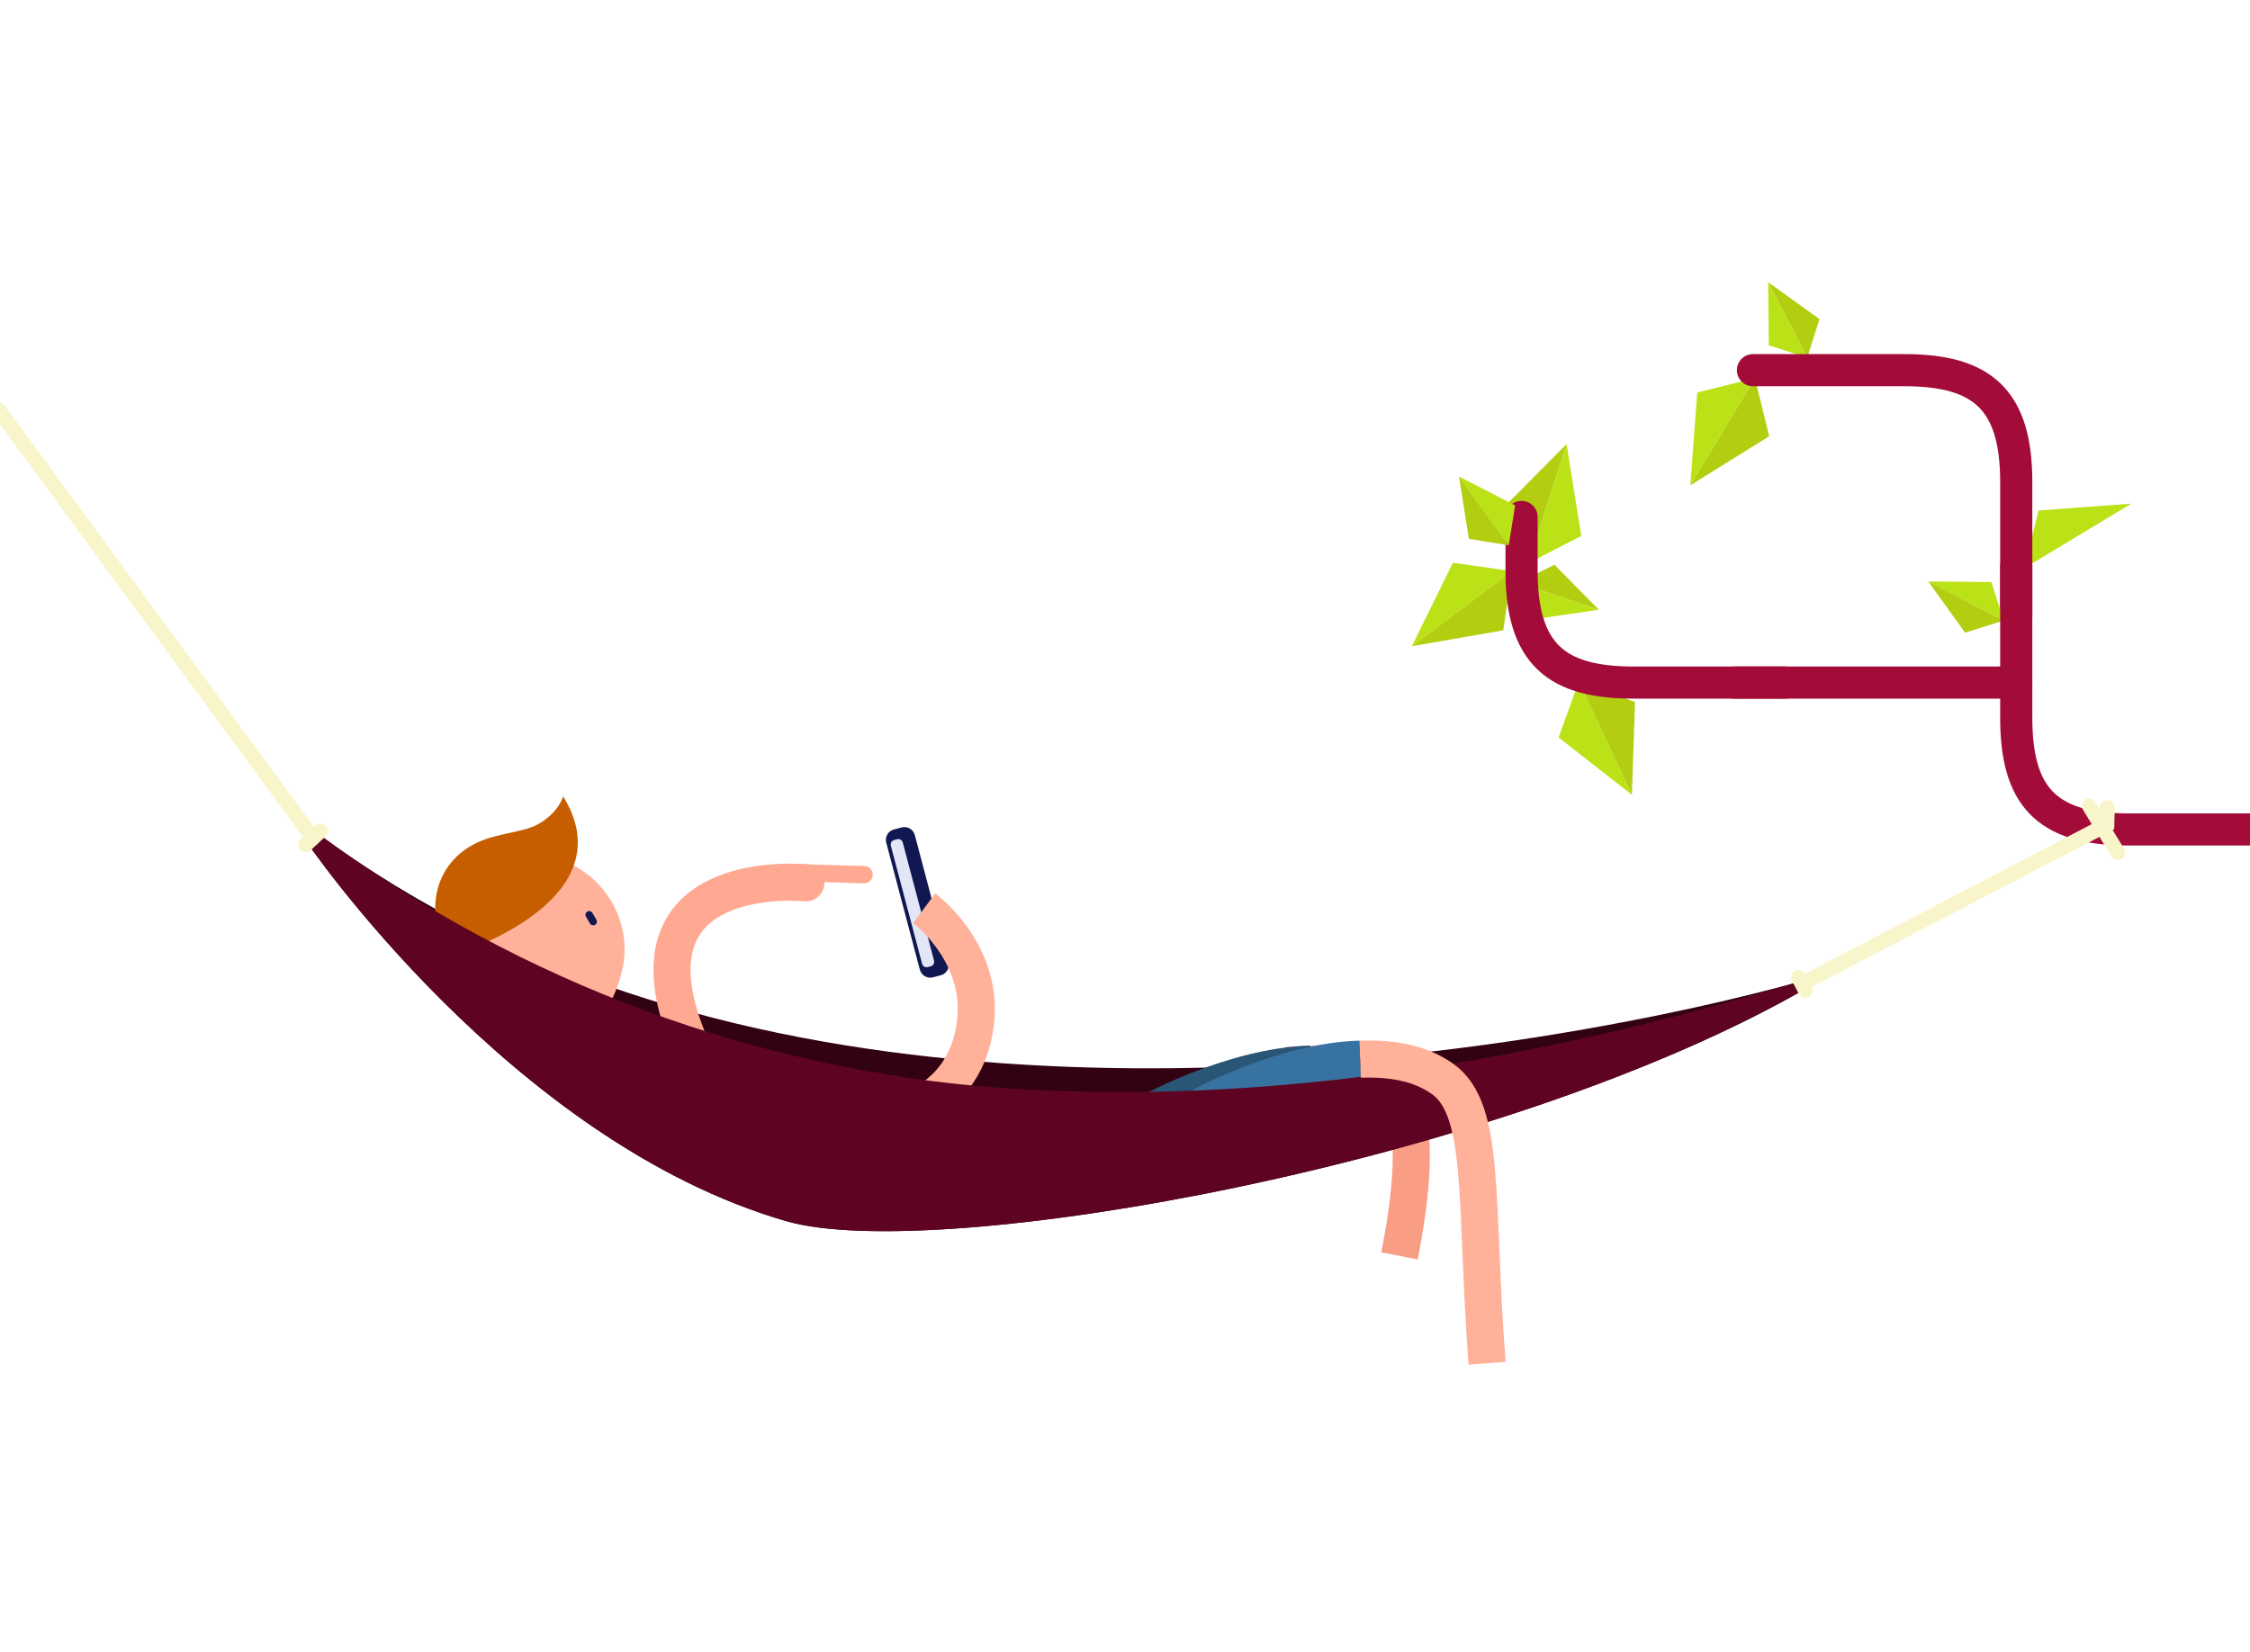
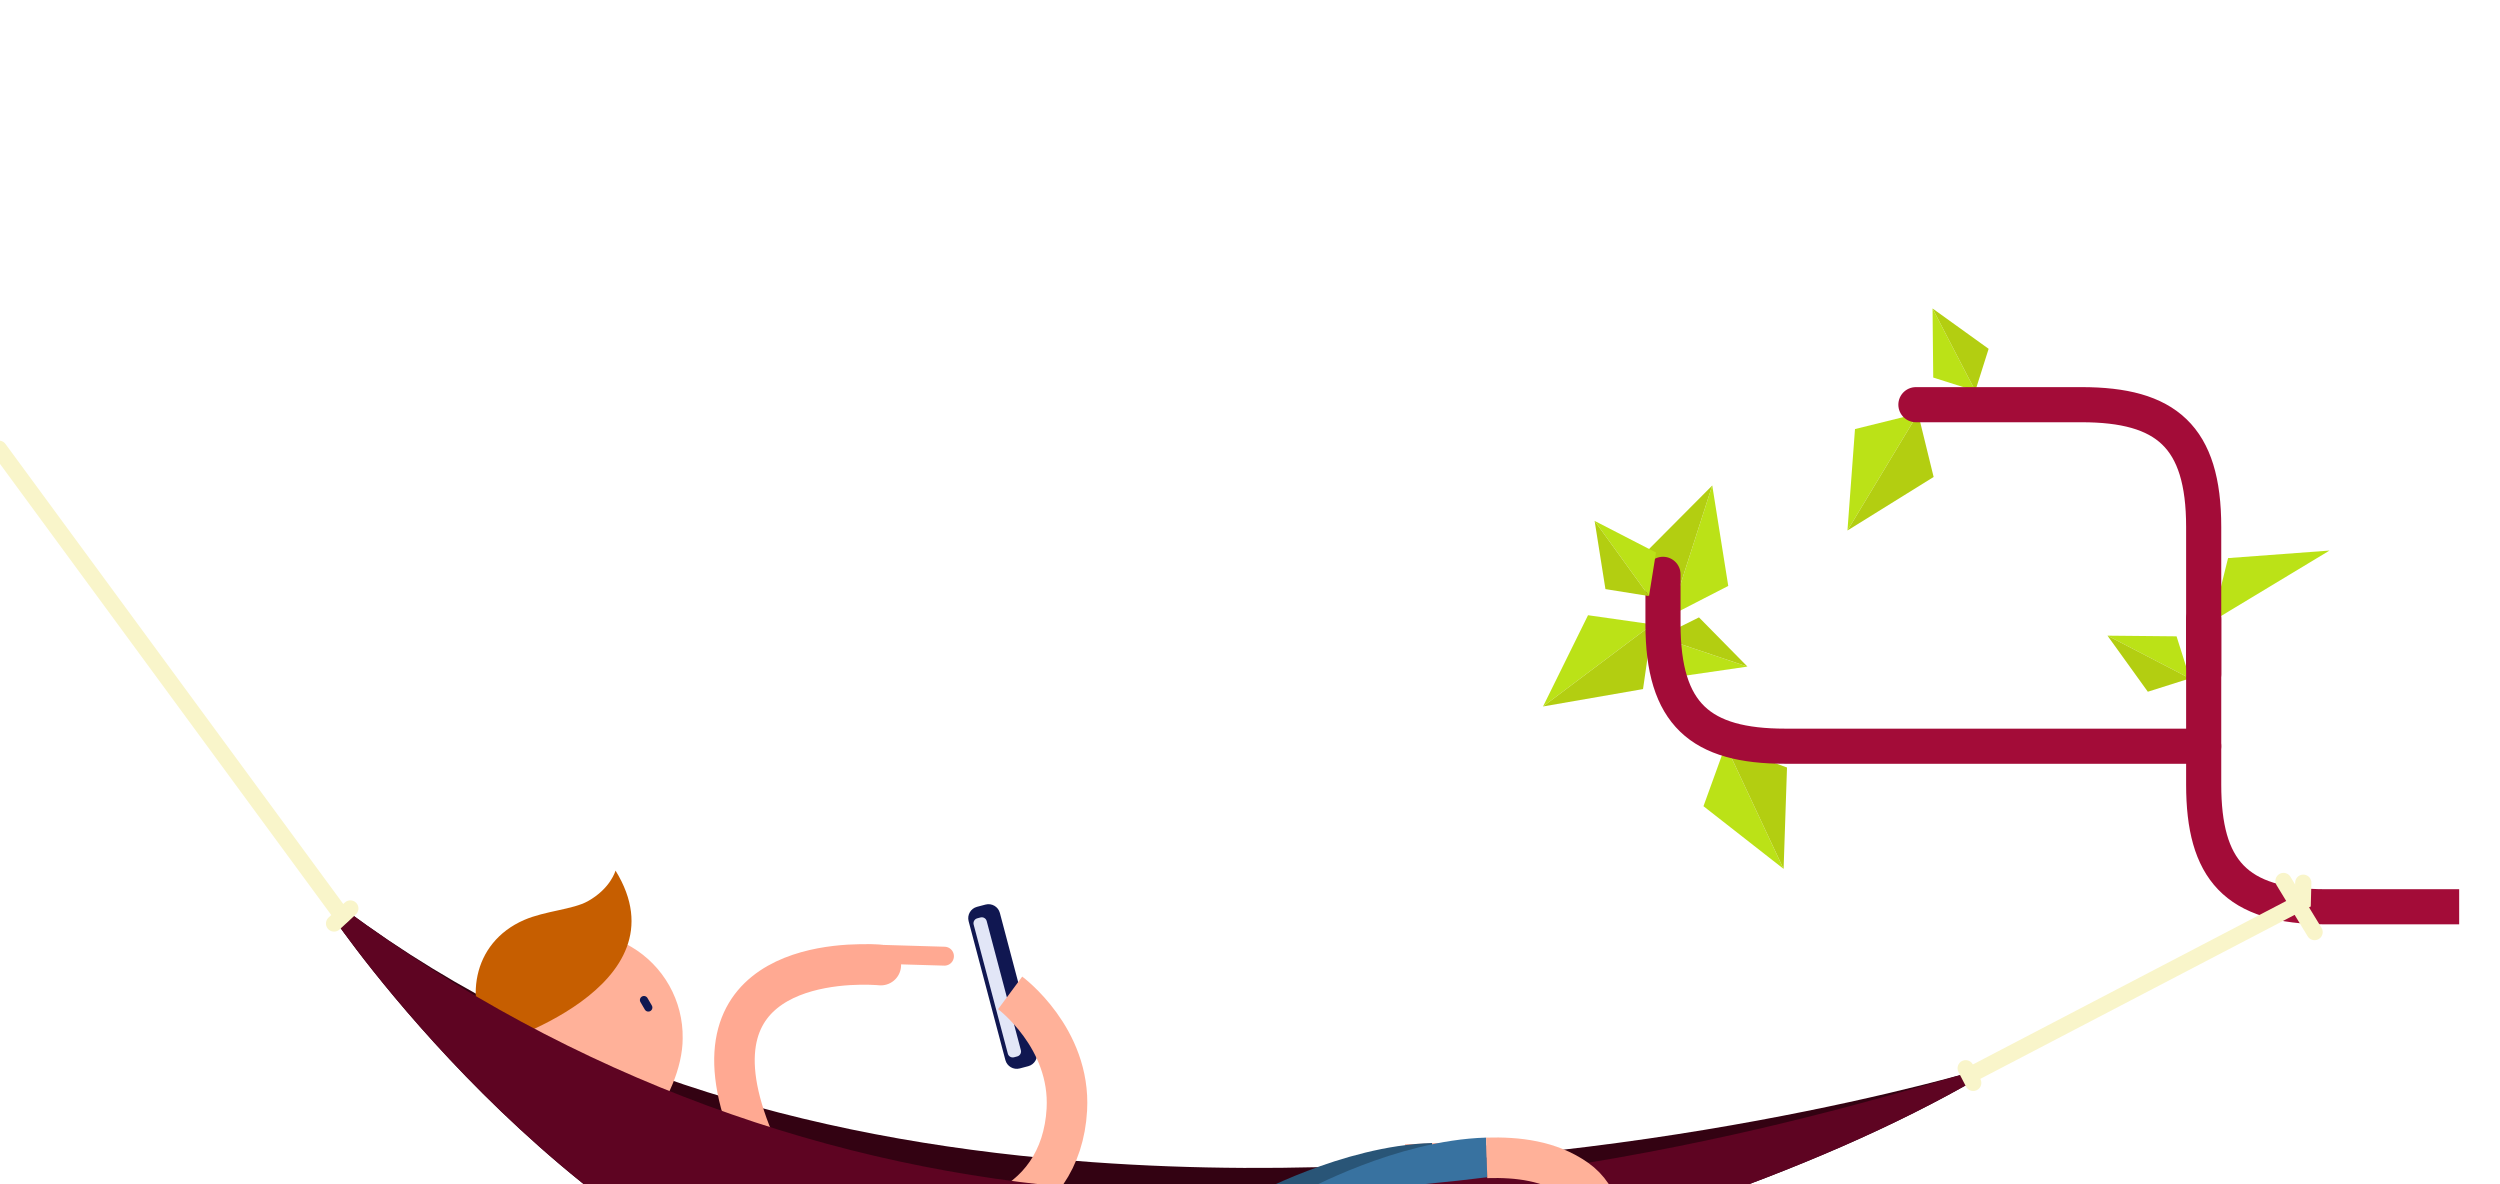
- <svg xmlns="http://www.w3.org/2000/svg" viewBox="0 0 910 668" width="910" height="668" preserveAspectRatio="xMidYMid meet" style="width: 100%; height: 100%;">
+ <svg xmlns="http://www.w3.org/2000/svg" width="910" height="668" style="width:100%;height:100%">
  <defs>
-     <clipPath id="animationMask_YeCjkLjgPI">
-       <rect width="910" height="668" x="0" y="0" />
+     <clipPath id="a">
+       <path d="M0 0h910v668H0z" />
    </clipPath>
  </defs>
-   <g clip-path="url(#animationMask_YeCjkLjgPI)">
-     <g transform="matrix(1,0,0,1,730,318)" opacity="1" style="-webkit-user-select: none;">
-       <g opacity="1" transform="matrix(1,0,0,1,0,0)">
-         <path fill="rgb(187,226,23)" fill-opacity="1" d="M0 0 M-83.36,-71.325 C-83.36,-71.325 -108.657,-67.652 -108.657,-67.652 C-108.657,-67.652 -115.919,-82.276 -115.919,-82.276 C-115.919,-82.276 -115.919,-82.276 -115.919,-82.276 C-115.919,-82.276 -83.36,-71.325 -83.36,-71.325z" />
-       </g>
-       <g opacity="1" transform="matrix(1,0,0,1,0,0)">
-         <path fill="rgb(179,206,17)" fill-opacity="1" d="M0 0 M-83.36,-71.325 C-83.36,-71.325 -115.919,-82.276 -115.919,-82.276 C-115.919,-82.276 -115.919,-82.276 -115.919,-82.276 C-115.919,-82.276 -101.295,-89.539 -101.295,-89.539 C-101.295,-89.539 -83.36,-71.325 -83.36,-71.325z" />
-       </g>
+   <g clip-path="url(#a)">
+     <g style="-webkit-user-select:none">
+       <path fill="#BBE217" d="M646.64 246.67l-25.3 3.68-7.26-14.63 32.56 10.96z" />
+       <path fill="#B3CE11" d="M646.64 246.67l-32.56-10.95 14.62-7.26 17.94 18.22z" />
    </g>
-     <g transform="matrix(1,0,0,1,730,318)" opacity="1" style="-webkit-user-select: none;">
-       <g opacity="1" transform="matrix(1,0,0,1,0,0)">
-         <path fill="rgb(187,226,23)" fill-opacity="1" d="M0 0 M-96.391,-138.352 C-96.391,-138.352 -111.853,-90.188 -111.853,-90.188 C-111.853,-90.188 -111.853,-90.188 -111.853,-90.188 C-111.853,-90.188 -90.468,-101.179 -90.468,-101.179 C-90.468,-101.179 -96.391,-138.352 -96.391,-138.352z" />
-       </g>
-       <g opacity="1" transform="matrix(1,0,0,1,0,0)">
-         <path fill="rgb(179,206,17)" fill-opacity="1" d="M0 0 M-96.391,-138.352 C-96.391,-138.352 -111.853,-90.188 -111.853,-90.188 C-111.853,-90.188 -111.853,-90.188 -111.853,-90.188 C-111.853,-90.188 -122.866,-111.728 -122.866,-111.728 C-122.866,-111.728 -96.391,-138.352 -96.391,-138.352z" />
-       </g>
+     <g style="-webkit-user-select:none">
+       <path fill="#BBE217" d="M633.6 179.65l-15.45 48.16 21.38-10.99-5.92-37.17z" />
+       <path fill="#B3CE11" d="M633.6 179.65l-15.45 48.16-11.02-21.54 26.48-26.62z" />
    </g>
-     <g transform="matrix(0.9983,0.0591,-0.0591,0.9983,724.6577,324.8512)" opacity="1" style="-webkit-user-select: none;">
-       <g opacity="1" transform="matrix(1,0,0,1,0,0)">
-         <path fill="rgb(187,226,23)" fill-opacity="1" d="M0 0 M-157.139,-54.233 C-157.139,-54.233 -118.554,-86.945 -118.554,-86.945 C-118.554,-86.945 -118.554,-86.945 -118.554,-86.945 C-118.554,-86.945 -142.517,-88.919 -142.517,-88.919 C-142.517,-88.919 -157.139,-54.233 -157.139,-54.233z" />
-       </g>
-       <g opacity="1" transform="matrix(1,0,0,1,0,0)">
-         <path fill="rgb(179,206,17)" fill-opacity="1" d="M0 0 M-157.139,-54.233 C-157.139,-54.233 -118.554,-86.945 -118.554,-86.945 C-118.554,-86.945 -118.554,-86.945 -118.554,-86.945 C-118.554,-86.945 -120.591,-62.839 -120.591,-62.839 C-120.591,-62.839 -157.139,-54.233 -157.139,-54.233z" />
-       </g>
+     <g style="-webkit-user-select:none">
+       <path fill="#BBE217" d="M570.99 261.42l40.45-30.37-23.8-3.39-16.65 33.76z" />
+       <path fill="#B3CE11" d="M570.99 261.42l40.45-30.37-3.45 23.94-37 6.43z" />
    </g>
-     <g />
-     <g transform="matrix(1,0,0,1,730,318)" opacity="1" style="-webkit-user-select: none;">
-       <g opacity="1" transform="matrix(1,0,0,1,0,0)">
-         <path fill="rgb(187,226,23)" fill-opacity="1" d="M0 0 M-69.994,3.536 C-69.994,3.536 -91.458,-42.27 -91.458,-42.27 C-91.458,-42.27 -91.458,-42.27 -91.458,-42.27 C-91.458,-42.27 -99.639,-19.661 -99.639,-19.661 C-99.639,-19.661 -69.994,3.536 -69.994,3.536z" />
-       </g>
-       <g opacity="1" transform="matrix(1,0,0,1,0,0)">
-         <path fill="rgb(179,206,17)" fill-opacity="1" d="M0 0 M-69.994,3.536 C-69.994,3.536 -91.458,-42.27 -91.458,-42.27 C-91.458,-42.27 -91.458,-42.27 -91.458,-42.27 C-91.458,-42.27 -68.728,-33.99 -68.728,-33.99 C-68.728,-33.99 -69.994,3.536 -69.994,3.536z" />
-       </g>
+     <g style="-webkit-user-select:none">
+       <path fill="#BBE217" d="M660 321.54l-21.46-45.81-8.18 22.6 29.65 23.2z" />
+       <path fill="#B3CE11" d="M660 321.54l-21.46-45.81 22.73 8.28-1.26 37.53z" />
    </g>
-     <g transform="matrix(1,0,0,1,730,318)" opacity="1" style="-webkit-user-select: none;">
-       <g opacity="1" transform="matrix(1,0,0,1,0,0)">
-         <path fill="rgb(187,226,23)" fill-opacity="1" d="M0 0 M-46.358,-121.688 C-46.358,-121.688 -20.227,-165.001 -20.227,-165.001 C-20.227,-165.001 -20.227,-165.001 -20.227,-165.001 C-20.227,-165.001 -43.567,-159.226 -43.567,-159.226 C-43.567,-159.226 -46.358,-121.688 -46.358,-121.688z" />
-       </g>
-       <g opacity="1" transform="matrix(1,0,0,1,0,0)">
-         <path fill="rgb(179,206,17)" fill-opacity="1" d="M0 0 M-46.358,-121.688 C-46.358,-121.688 -20.227,-165.001 -20.227,-165.001 C-20.227,-165.001 -20.227,-165.001 -20.227,-165.001 C-20.227,-165.001 -14.467,-141.505 -14.467,-141.505 C-14.467,-141.505 -46.358,-121.688 -46.358,-121.688z" />
-       </g>
+     <g style="-webkit-user-select:none">
+       <path fill="#BBE217" d="M683.64 196.31L709.77 153l-23.34 5.77-2.79 37.54z" />
+       <path fill="#B3CE11" d="M683.64 196.31L709.77 153l5.76 23.5-31.89 19.81z" />
    </g>
-     <g transform="matrix(1,0,0,1,730,318)" opacity="1" style="-webkit-user-select: none;">
-       <g opacity="1" transform="matrix(1,0,0,1,0,0)">
-         <path fill="rgb(187,226,23)" fill-opacity="1" d="M0 0 M132.019,-114.27 C132.019,-114.27 88.705,-88.139 88.705,-88.139 C88.705,-88.139 88.705,-88.139 88.705,-88.139 C88.705,-88.139 94.48,-111.479 94.48,-111.479 C94.48,-111.479 132.019,-114.27 132.019,-114.27z" />
-       </g>
+     <path fill="#BBE217" d="M862.02 203.73l-43.31 26.13 5.77-23.34 37.54-2.79z" />
+     <g style="-webkit-user-select:none">
+       <path fill="#BBE217" d="M715.13 114.15l.25 25.56 15.57 4.94-15.82-30.5z" />
+       <path fill="#B3CE11" d="M715.13 114.15l15.82 30.5 4.93-15.57-20.75-14.93z" />
    </g>
-     <g transform="matrix(1,0,0,1,730,318)" opacity="1" style="-webkit-user-select: none;">
-       <g opacity="1" transform="matrix(1,0,0,1,0,0)">
-         <path fill="rgb(187,226,23)" fill-opacity="1" d="M0 0 M-14.87,-203.847 C-14.87,-203.847 -14.618,-178.286 -14.618,-178.286 C-14.618,-178.286 0.947,-173.353 0.947,-173.353 C0.947,-173.353 0.947,-173.353 0.947,-173.353 C0.947,-173.353 -14.87,-203.847 -14.87,-203.847z" />
-       </g>
-       <g opacity="1" transform="matrix(1,0,0,1,0,0)">
-         <path fill="rgb(179,206,17)" fill-opacity="1" d="M0 0 M-14.87,-203.847 C-14.87,-203.847 0.947,-173.353 0.947,-173.353 C0.947,-173.353 0.947,-173.353 0.947,-173.353 C0.947,-173.353 5.88,-188.918 5.88,-188.918 C5.88,-188.918 -14.87,-203.847 -14.87,-203.847z" />
-       </g>
+     <path stroke-linecap="round" stroke-miterlimit="10" stroke="#A30C38" stroke-width="13" d="M701.43 276.13h114.03M615.38 212.53v18.39c0 33.49 13.93 45.21 45.22 45.21h61.28M815.46 249.5v-54.53c0-33.5-13.93-45.22-45.21-45.22h-61.28" fill="none" />
+     <g style="-webkit-user-select:none">
+       <path fill="#BBE217" d="M590.07 192.75l22.72 11.71-2.59 16.12-20.13-27.83z" />
+       <path fill="#B3CE11" d="M590.07 192.75l20.13 27.83-16.12-2.59-4-25.24z" />
    </g>
-     <g transform="matrix(1,0,0,1,730,318)" opacity="1" style="-webkit-user-select: none;">
-       <g opacity="1" transform="matrix(1,0,0,1,0,0)">
-         <path stroke-linecap="round" stroke-linejoin="miter" fill-opacity="0" stroke-miterlimit="10" stroke="rgb(163,12,56)" stroke-opacity="1" stroke-width="13" d="M0 0 M-28.568,-41.87 C-28.568,-41.87 51.973,-41.87 85.46,-41.87" />
-       </g>
+     <g style="-webkit-user-select:none">
+       <path fill="#BBE217" d="M779.86 235.22l25.56.25 4.93 15.57-30.5-15.82z" />
+       <path fill="#B3CE11" d="M779.86 235.22l30.5 15.82-15.57 4.93-14.93-20.75z" />
    </g>
-     <g transform="matrix(1,0,0,1,730,318)" opacity="1" style="-webkit-user-select: none;">
-       <g opacity="1" transform="matrix(1,0,0,1,0,0)">
-         <path stroke-linecap="round" stroke-linejoin="miter" fill-opacity="0" stroke-miterlimit="10" stroke="rgb(163,12,56)" stroke-opacity="1" stroke-width="13" d="M0 0 M-114.616,-105.475 C-114.616,-105.475 -114.616,-120.569 -114.616,-87.082 C-114.616,-53.595 -100.69,-41.87 -69.405,-41.87 C-38.12,-41.87 -8.122,-41.87 -8.122,-41.87" />
-       </g>
-     </g>
-     <g transform="matrix(1,0,0,1,730,318)" opacity="1" style="-webkit-user-select: none;">
-       <g opacity="1" transform="matrix(1,0,0,1,0,0)">
-         <path stroke-linecap="round" stroke-linejoin="miter" fill-opacity="0" stroke-miterlimit="10" stroke="rgb(163,12,56)" stroke-opacity="1" stroke-width="13" d="M0 0 M85.46,-68.5 C85.46,-68.5 85.46,-89.548 85.46,-123.035 C85.46,-156.522 71.534,-168.246 40.249,-168.246 C8.964,-168.246 -21.035,-168.246 -21.035,-168.246" />
-       </g>
-     </g>
-     <g transform="matrix(1,0,0,1,730,318)" opacity="1" style="-webkit-user-select: none;">
-       <g opacity="1" transform="matrix(1,0,0,1,0,0)">
-         <path fill="rgb(187,226,23)" fill-opacity="1" d="M0 0 M-139.928,-125.253 C-139.928,-125.253 -117.208,-113.537 -117.208,-113.537 C-117.208,-113.537 -119.799,-97.416 -119.799,-97.416 C-119.799,-97.416 -119.799,-97.416 -119.799,-97.416 C-119.799,-97.416 -139.928,-125.253 -139.928,-125.253z" />
-       </g>
-       <g opacity="1" transform="matrix(1,0,0,1,0,0)">
-         <path fill="rgb(179,206,17)" fill-opacity="1" d="M0 0 M-139.928,-125.253 C-139.928,-125.253 -119.799,-97.416 -119.799,-97.416 C-119.799,-97.416 -119.799,-97.416 -119.799,-97.416 C-119.799,-97.416 -135.92,-100.007 -135.92,-100.007 C-135.92,-100.007 -139.928,-125.253 -139.928,-125.253z" />
-       </g>
-     </g>
-     <g transform="matrix(1,0,0,1,730,318)" opacity="1" style="-webkit-user-select: none;">
-       <g opacity="1" transform="matrix(1,0,0,1,0,0)">
-         <path fill="rgb(187,226,23)" fill-opacity="1" d="M0 0 M49.859,-82.782 C49.859,-82.782 75.42,-82.53 75.42,-82.53 C75.42,-82.53 80.353,-66.965 80.353,-66.965 C80.353,-66.965 80.353,-66.965 80.353,-66.965 C80.353,-66.965 49.859,-82.782 49.859,-82.782z" />
-       </g>
-       <g opacity="1" transform="matrix(1,0,0,1,0,0)">
-         <path fill="rgb(179,206,17)" fill-opacity="1" d="M0 0 M49.859,-82.782 C49.859,-82.782 80.353,-66.965 80.353,-66.965 C80.353,-66.965 80.353,-66.965 80.353,-66.965 C80.353,-66.965 64.789,-62.032 64.789,-62.032 C64.789,-62.032 49.859,-82.782 49.859,-82.782z" />
-       </g>
-     </g>
-     <g transform="matrix(1,0,0,1,730,318)" opacity="1" style="-webkit-user-select: none;">
-       <g opacity="1" transform="matrix(1,0,0,1,0,0)">
-         <path stroke-linecap="round" stroke-linejoin="miter" fill-opacity="0" stroke-miterlimit="10" stroke="rgb(163,12,56)" stroke-opacity="1" stroke-width="13" d="M0 0 M185.206,17.548 C185.206,17.548 164.158,17.548 130.671,17.548 C97.184,17.548 85.46,3.622 85.46,-27.663 C85.46,-58.948 85.46,-88.947 85.46,-88.947" />
-       </g>
-     </g>
-     <g transform="matrix(1,0,0,1,730,314)" opacity="1" style="-webkit-user-select: none;">
-       <g opacity="1" transform="matrix(1,0,0,1,0,0)">
-         <path stroke-linecap="butt" stroke-linejoin="miter" fill-opacity="0" stroke-miterlimit="10" stroke="rgb(249,157,133)" stroke-opacity="1" stroke-width="15" d="M0 0 M-209.885,116.97 C-190.237,116.399 -170.923,113.185 -162.985,130.993 C-158.061,142.04 -157.515,161.179 -163.983,194.057" />
-       </g>
-     </g>
-     <g />
-     <g transform="matrix(1,0,0,1,730,318)" opacity="1" style="-webkit-user-select: none;">
-       <g opacity="1" transform="matrix(1,0,0,1,0,0)">
-         <path fill="rgb(51,2,18)" fill-opacity="1" d="M0 0 M-606.583,21.75 C-606.583,21.75 -523.93,143.633 -412,176 C-351.483,193.5 -121.793,153.173 2.701,80.6 C2.701,80.6 -1.25,78.875 -1.25,78.875 C-37.125,88.923 -174.095,122.99 -325.728,112.048 C-421.176,105.16 -518.188,80.945 -602.083,18.75 C-604.173,17.201 -606.583,21.75 -606.583,21.75z" />
-       </g>
-     </g>
-     <g transform="matrix(1,0,0,1,730,324)" opacity="1" style="-webkit-user-select: none;">
-       <g opacity="1" transform="matrix(1,0,0,1,0,0)">
-         <path stroke-linecap="butt" stroke-linejoin="miter" fill-opacity="0" stroke-miterlimit="10" stroke="rgb(56,114,160)" stroke-opacity="1" stroke-width="15" d="M0 0 M-244,126 C-244,126 -211.074,107.87 -179.866,106.964" />
-       </g>
-     </g>
-     <g transform="matrix(1,0,0,1,710,323.5)" opacity="1" style="-webkit-user-select: none;">
-       <g opacity="1" transform="matrix(1,0,0,1,0,0)">
-         <path stroke-linecap="butt" stroke-linejoin="miter" fill-opacity="0" stroke-miterlimit="10" stroke="rgb(41,85,119)" stroke-opacity="1" stroke-width="15" d="M0 0 M-244,126 C-244,126 -211.074,107.87 -179.866,106.964" />
-       </g>
-     </g>
-     <g transform="matrix(1,0,0,1,730,321.5)" opacity="1" style="-webkit-user-select: none;">
-       <g opacity="1" transform="matrix(1,0,0,1,0,0)">
-         <path fill="rgb(16,23,81)" fill-opacity="1" d="M0 0 M-349.481,73.028 C-349.481,73.028 -352.664,73.87 -352.664,73.87 C-354.968,74.48 -357.352,73.094 -357.962,70.79 C-357.962,70.79 -371.573,19.369 -371.573,19.369 C-372.183,17.065 -370.796,14.681 -368.492,14.071 C-368.492,14.071 -365.309,13.229 -365.309,13.229 C-363.005,12.619 -360.621,14.005 -360.011,16.309 C-360.011,16.309 -346.401,67.73 -346.401,67.73 C-345.791,70.034 -347.177,72.418 -349.481,73.028z" />
-       </g>
-     </g>
-     <g transform="matrix(1,0,0,1,730,321.5)" opacity="1" style="-webkit-user-select: none;">
-       <g opacity="1" transform="matrix(1,0,0,1,0,0)">
-         <path fill="rgb(226,230,247)" fill-opacity="1" d="M0 0 M-353.569,69.421 C-353.569,69.421 -354.76,69.737 -354.76,69.737 C-355.762,70.002 -356.798,69.399 -357.063,68.397 C-357.063,68.397 -369.71,20.619 -369.71,20.619 C-369.975,19.617 -369.373,18.581 -368.371,18.316 C-368.371,18.316 -367.18,18 -367.18,18 C-366.178,17.735 -365.141,18.338 -364.876,19.34 C-364.876,19.34 -352.23,67.118 -352.23,67.118 C-351.965,68.12 -352.567,69.156 -353.569,69.421z" />
-       </g>
-     </g>
-     <g transform="matrix(0.9903,-0.1392,0.1392,0.9903,418.968,328.581)" opacity="1" style="-webkit-user-select: none;">
-       <g opacity="1" transform="matrix(1,0,0,1,0,0)">
-         <path fill="rgb(205,16,192)" fill-opacity="1" d="M0 0" />
-         <path stroke-linecap="butt" stroke-linejoin="miter" fill-opacity="0" stroke-miterlimit="4" stroke="rgb(233,21,21)" stroke-opacity="1" stroke-width="0" d="M0 0" />
-       </g>
-     </g>
-     <g transform="matrix(0.9903,-0.1392,0.1392,0.9903,418.968,328.581)" opacity="1" style="-webkit-user-select: none;">
-       <g opacity="1" transform="matrix(1,0,0,1,0,0)">
-         <path fill="rgb(205,16,192)" fill-opacity="1" d="M0 0" />
-         <path stroke-linecap="butt" stroke-linejoin="miter" fill-opacity="0" stroke-miterlimit="4" stroke="rgb(255,255,255)" stroke-opacity="1" stroke-width="0" d="M0 0" />
-       </g>
-     </g>
-     <g transform="matrix(1,0,0,1,733,314)" opacity="1" style="-webkit-user-select: none;">
-       <g opacity="1" transform="matrix(1,0,0,1,0,0)">
-         <path stroke-linecap="round" stroke-linejoin="miter" fill-opacity="0" stroke-miterlimit="10" stroke="rgb(255,169,146)" stroke-opacity="1" stroke-width="7" d="M0 0 M-411.504,39 C-411.504,39 -397.053,39.432 -397.053,39.432 C-397.053,39.432 -383.513,39.836 -383.513,39.836" />
-       </g>
-     </g>
-     <g transform="matrix(1,0,0,1,733,314)" opacity="1" style="-webkit-user-select: none;">
-       <g opacity="1" transform="matrix(1,0,0,1,0,0)">
-         <path stroke-linecap="round" stroke-linejoin="miter" fill-opacity="0" stroke-miterlimit="10" stroke="rgb(255,169,146)" stroke-opacity="1" stroke-width="15" d="M0 0 M-407.06,43.128 C-407.06,43.128 -408.567,42.975 -411.079,42.909 C-427.355,42.482 -485.807,45.717 -449.572,117.984" />
-       </g>
-     </g>
-     <g />
-     <g transform="matrix(1,0,0,1,730,321.5)" opacity="1" style="-webkit-user-select: none;">
-       <g opacity="1" transform="matrix(1,0,0,1,0,0)">
-         <path stroke-linecap="butt" stroke-linejoin="miter" fill-opacity="0" stroke-miterlimit="10" stroke="rgb(255,177,153)" stroke-opacity="1" stroke-width="15" d="M0 0 M-356.203,45.91 C-356.203,45.91 -333.723,62.55 -335.222,89.116 C-337.303,126 -373.304,141 -417.304,126" />
-       </g>
-     </g>
-     <g />
-     <g transform="matrix(1,0,0,1,730,321.5)" opacity="1" style="-webkit-user-select: none;">
-       <g opacity="1" transform="matrix(1,0,0,1,0,0)">
-         <path stroke-linecap="butt" stroke-linejoin="miter" fill-opacity="0" stroke-miterlimit="10" stroke="rgb(56,114,160)" stroke-opacity="1" stroke-width="15" d="M0 0 M-244,126 C-244,126 -211.074,107.87 -179.866,106.964" />
-       </g>
-     </g>
-     <g />
-     <g transform="matrix(1,0,0,1,734,313.5)" opacity="1" style="-webkit-user-select: none;">
-       <g opacity="1" transform="matrix(1,0,0,1,0,0)">
-         <path fill="rgb(255,177,153)" fill-opacity="1" d="M0 0 M-481.385,70.764 C-481.385,92.078 -503.987,123.449 -519.978,109.357 C-534,97 -558.57,92.078 -558.57,70.764 C-558.57,49.45 -541.292,32.172 -519.978,32.172 C-498.664,32.172 -481.385,49.45 -481.385,70.764z" />
-       </g>
-     </g>
-     <g />
-     <g transform="matrix(1,0,0,1,734,313.5)" opacity="1" style="-webkit-user-select: none;">
-       <g opacity="1" transform="matrix(1,0,0,1,0,0)">
-         <path fill="rgb(198,94,0)" fill-opacity="1" d="M0 0 M-551.896,73.3 C-551.896,73.3 -479.5,52.011 -506.23,8.651 C-506.23,8.651 -507.99,15.261 -516.5,20 C-521.988,23.056 -532.315,23.584 -540,26.913 C-559.601,35.405 -562.515,57.544 -551.896,73.3z" />
-       </g>
-     </g>
-     <g transform="matrix(1,0,0,1,734,313.5)" opacity="1" style="-webkit-user-select: none;">
-       <g opacity="1" transform="matrix(1,0,0,1,0,0)">
-         <path stroke-linecap="round" stroke-linejoin="miter" fill-opacity="0" stroke-miterlimit="10" stroke="rgb(16,23,81)" stroke-opacity="1" stroke-width="3" d="M0 0 M-494.09,59.333 C-494.09,59.333 -495.71,56.556 -495.71,56.556" />
-       </g>
-     </g>
-     <g transform="matrix(1,0,0,1,730,318)" opacity="1" style="-webkit-user-select: none;">
-       <g opacity="1" transform="matrix(1,0,0,1,0,0)">
-         <path fill="rgb(94,4,34)" fill-opacity="1" d="M0 0 M-606.583,21.75 C-606.583,21.75 -523.93,143.633 -412,176 C-351.483,193.5 -121.793,153.173 2.701,80.6 C2.701,80.6 -1.25,78.875 -1.25,78.875 C-37.125,88.923 -174.095,132.99 -325.728,122.048 C-421.176,115.16 -518.188,80.945 -602.083,18.75 C-604.173,17.201 -606.583,21.75 -606.583,21.75z" />
-       </g>
-     </g>
-     <g transform="matrix(0.9997,-0.0262,0.0262,0.9997,733.728,298.829)" opacity="1" style="-webkit-user-select: none;">
-       <g opacity="1" transform="matrix(1,0,0,1,0,0)">
-         <path stroke-linecap="round" stroke-linejoin="miter" fill-opacity="0" stroke-miterlimit="10" stroke="rgb(249,245,202)" stroke-opacity="1" stroke-width="6" d="M0 0 M-608.018,24.162 C-608.018,24.162 -730.373,-151.975 -730.373,-151.975" />
-       </g>
-     </g>
-     <g transform="matrix(0.9997,0.0262,-0.0262,0.9997,730.4863,314.8515)" opacity="1" style="-webkit-user-select: none;">
-       <g opacity="1" transform="matrix(1,0,0,1,0,0)">
-         <path stroke-linecap="round" stroke-linejoin="miter" fill-opacity="0" stroke-miterlimit="10" stroke="rgb(249,245,202)" stroke-opacity="1" stroke-width="6" d="M0 0 M2.95,81.724 C2.95,81.724 122.084,15.547 122.084,15.547 C122.084,15.547 122.084,8.589 122.084,8.589" />
-       </g>
-     </g>
-     <g transform="matrix(1,0,0,1,730,318)" opacity="1" style="-webkit-user-select: none;">
-       <g opacity="1" transform="matrix(1,0,0,1,0,0)">
-         <path stroke-linecap="round" stroke-linejoin="miter" fill-opacity="0" stroke-miterlimit="10" stroke="rgb(249,245,202)" stroke-opacity="1" stroke-width="6" d="M0 0 M115,8 C115,8 126.5,26.913 126.5,26.913" />
-       </g>
-     </g>
-     <g transform="matrix(1,0,0,1,730,321.5)" opacity="1" style="-webkit-user-select: none;">
-       <g opacity="1" transform="matrix(1,0,0,1,0,0)">
-         <path stroke-linecap="butt" stroke-linejoin="miter" fill-opacity="0" stroke-miterlimit="10" stroke="rgb(255,177,153)" stroke-opacity="1" stroke-width="15" d="M0 0 M-179.866,106.964 C-168.458,106.633 -156.493,107.954 -146.604,114.939 C-128.895,127.448 -133.5,164.5 -128.568,230" />
-       </g>
-     </g>
-     <g transform="matrix(0.9997,0.0262,-0.0262,0.9997,730.4863,314.8515)" opacity="1" style="-webkit-user-select: none;">
-       <g opacity="1" transform="matrix(1,0,0,1,0,0)">
-         <path stroke-linecap="round" stroke-linejoin="miter" fill-opacity="0" stroke-miterlimit="10" stroke="rgb(249,245,202)" stroke-opacity="1" stroke-width="6" d="M0 0 M-1.001,80.501 C-1.001,80.501 1.95,85.833 1.95,85.833" />
-       </g>
-     </g>
-     <g transform="matrix(0.9997,-0.0262,0.0262,0.9997,733.728,298.829)" opacity="1" style="-webkit-user-select: none;">
-       <g opacity="1" transform="matrix(1,0,0,1,0,0)">
-         <path stroke-linecap="round" stroke-linejoin="miter" fill-opacity="0" stroke-miterlimit="10" stroke="rgb(249,245,202)" stroke-opacity="1" stroke-width="6" d="M0 0 M-604.833,21.499 C-604.833,21.499 -610.999,26.913 -610.999,26.913" />
-       </g>
-     </g>
-     <g />
+     <path stroke-linecap="round" stroke-miterlimit="10" stroke="#A30C38" stroke-width="13" d="M915.2 335.55h-54.53c-33.49 0-45.21-13.93-45.21-45.21v-61.29" fill="none" />
+     <path stroke-miterlimit="10" stroke="#F99D85" stroke-width="15" d="M520.12 430.97c19.64-.57 38.96-3.78 46.9 14.02 4.92 11.05 5.47 30.19-1 63.07" fill="none" />
+     <path fill="#330212" d="M123.42 339.75S206.07 461.63 318 494c60.52 17.5 290.2-22.83 414.7-95.4l-3.95-1.72c-35.88 10.04-172.84 44.11-324.48 33.17-95.45-6.89-192.46-31.1-276.35-93.3-2.1-1.55-4.5 3-4.5 3z" />
+     <path stroke-miterlimit="10" stroke="#3872A0" stroke-width="15" d="M486 450s32.93-18.13 64.13-19.04" fill="none" />
+     <path stroke-miterlimit="10" stroke="#295577" stroke-width="15" d="M466 449.5s32.93-18.13 64.13-19.04" fill="none" />
+     <path fill="#101751" d="M380.52 394.53l-3.18.84a4.35 4.35 0 0 1-5.3-3.08l-13.61-51.42a4.35 4.35 0 0 1 3.08-5.3l3.18-.84c2.3-.61 4.69.78 5.3 3.08l13.6 51.42a4.35 4.35 0 0 1-3.07 5.3z" />
+     <path fill="#E2E6F7" d="M376.43 390.92l-1.19.32c-1 .26-2.04-.34-2.3-1.34l-12.65-47.78c-.26-1 .34-2.04 1.34-2.3l1.19-.32c1-.27 2.04.34 2.3 1.34l12.65 47.78c.26 1-.34 2.04-1.34 2.3z" />
+     <path stroke-linecap="round" stroke-miterlimit="10" stroke="#FFA992" stroke-width="7" d="M321.5 353l14.45.43 13.54.4" fill="none" />
+     <path stroke-linecap="round" stroke-miterlimit="10" stroke="#FFA992" stroke-width="15" d="M325.94 357.13s-1.5-.16-4.02-.22c-16.28-.43-74.73 2.8-38.5 75.07" fill="none" />
+     <path stroke-miterlimit="10" stroke="#FFB199" stroke-width="15" d="M373.8 367.41s22.48 16.64 20.98 43.2c-2.08 36.89-38.08 51.89-82.08 36.89" fill="none" />
+     <path stroke-miterlimit="10" stroke="#3872A0" stroke-width="15" d="M486 447.5s32.93-18.13 64.13-19.04" fill="none" />
+     <path fill="#FFB199" d="M252.62 384.26c0 21.32-22.6 52.69-38.6 38.6-14.02-12.36-38.59-17.28-38.59-38.6a38.6 38.6 0 1 1 77.19 0z" />
+     <path fill="#C65E00" d="M182.1 386.8s72.4-21.29 45.67-64.65c0 0-1.76 6.61-10.27 11.35-5.49 3.06-15.82 3.58-23.5 6.91-19.6 8.5-22.51 30.63-11.9 46.39z" />
+     <path stroke-linecap="round" stroke-miterlimit="10" stroke="#101751" stroke-width="3" d="M239.91 372.83l-1.62-2.77" fill="none" />
+     <path fill="#5E0422" d="M123.42 339.75S206.07 461.63 318 494c60.52 17.5 290.2-22.83 414.7-95.4l-3.95-1.72c-35.88 10.04-172.84 54.11-324.48 43.17-95.45-6.89-192.46-41.1-276.35-103.3-2.1-1.55-4.5 3-4.5 3z" />
+     <path stroke-linecap="round" stroke-miterlimit="10" stroke="#F9F5CA" stroke-width="6" d="M126.53 338.91L-.41 166.04M731.29 396.63l120.84-63.04.18-6.95" fill="none" />
+     <path stroke-linecap="round" stroke-miterlimit="10" stroke="#F9F5CA" stroke-width="6" d="M845 326l11.5 18.91" fill="none" />
+     <path stroke-miterlimit="10" stroke="#FFB199" stroke-width="15" d="M550.13 428.46c11.41-.33 23.38 1 33.27 7.98 17.7 12.5 13.1 49.56 18.03 115.06" fill="none" />
+     <path stroke-linecap="round" stroke-miterlimit="10" stroke="#F9F5CA" stroke-width="6" d="M727.38 395.3l2.8 5.41M129.64 336.17l-6.02 5.57" fill="none" />
  </g>
</svg>
